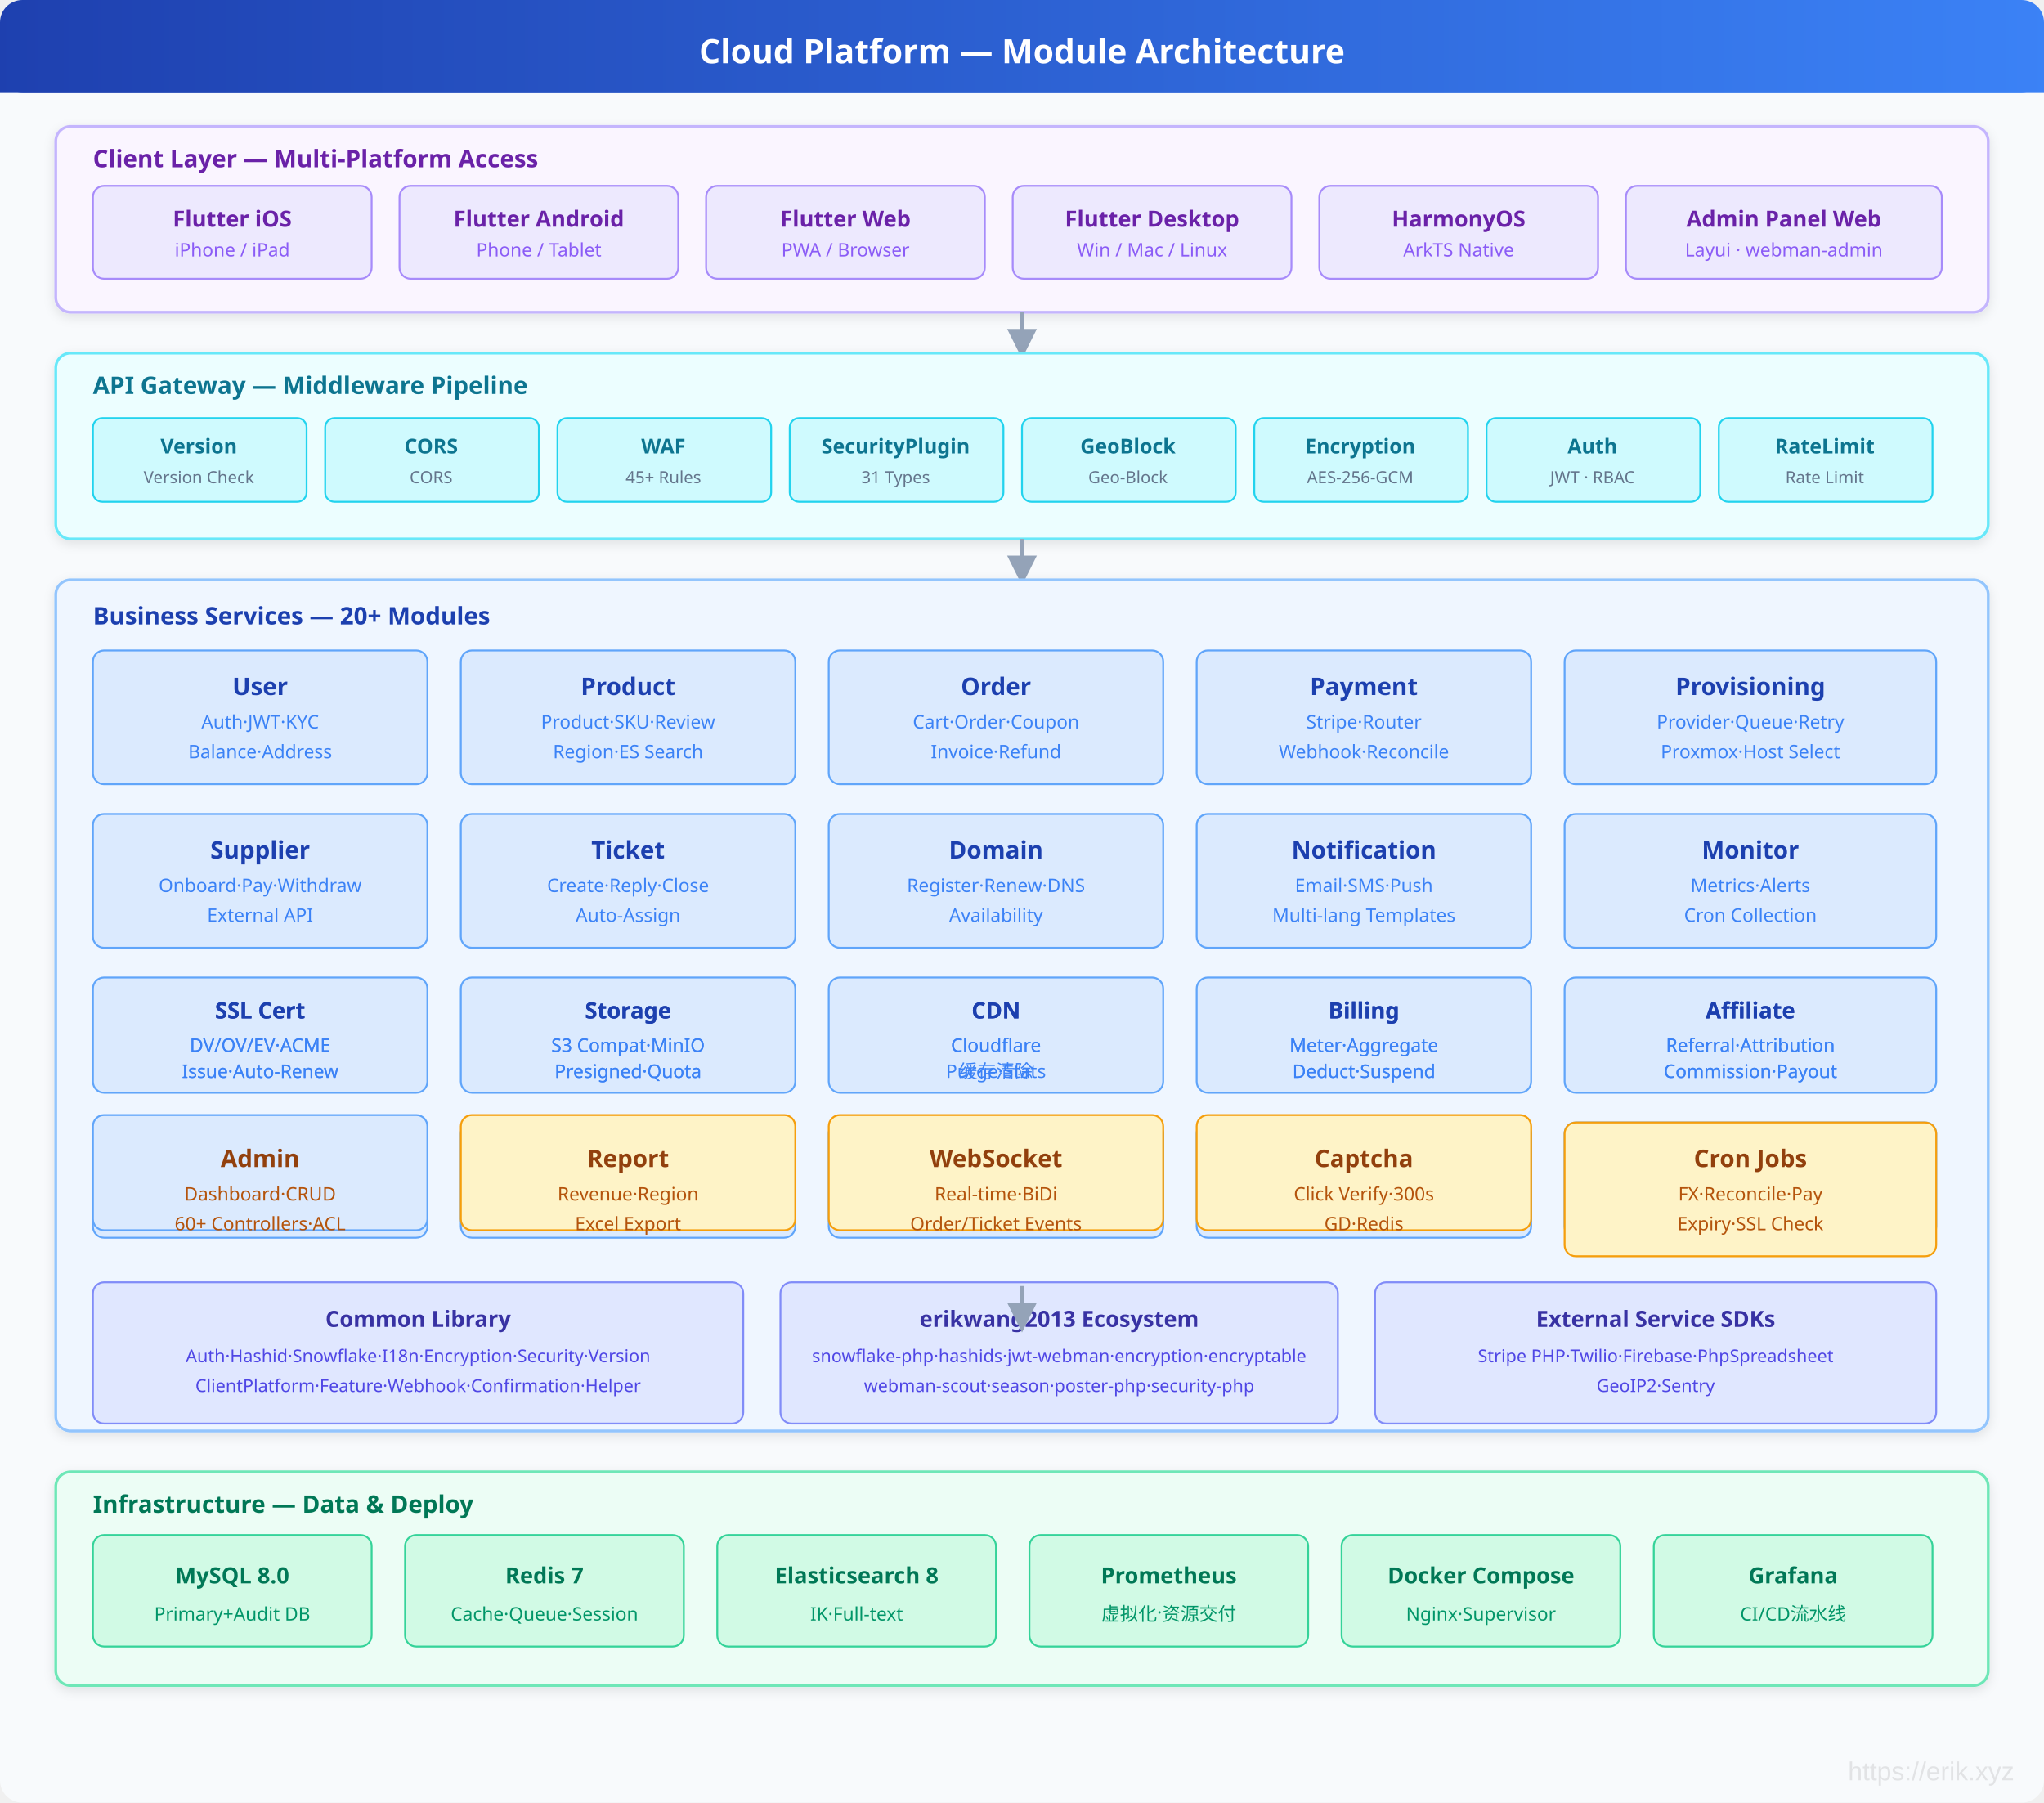
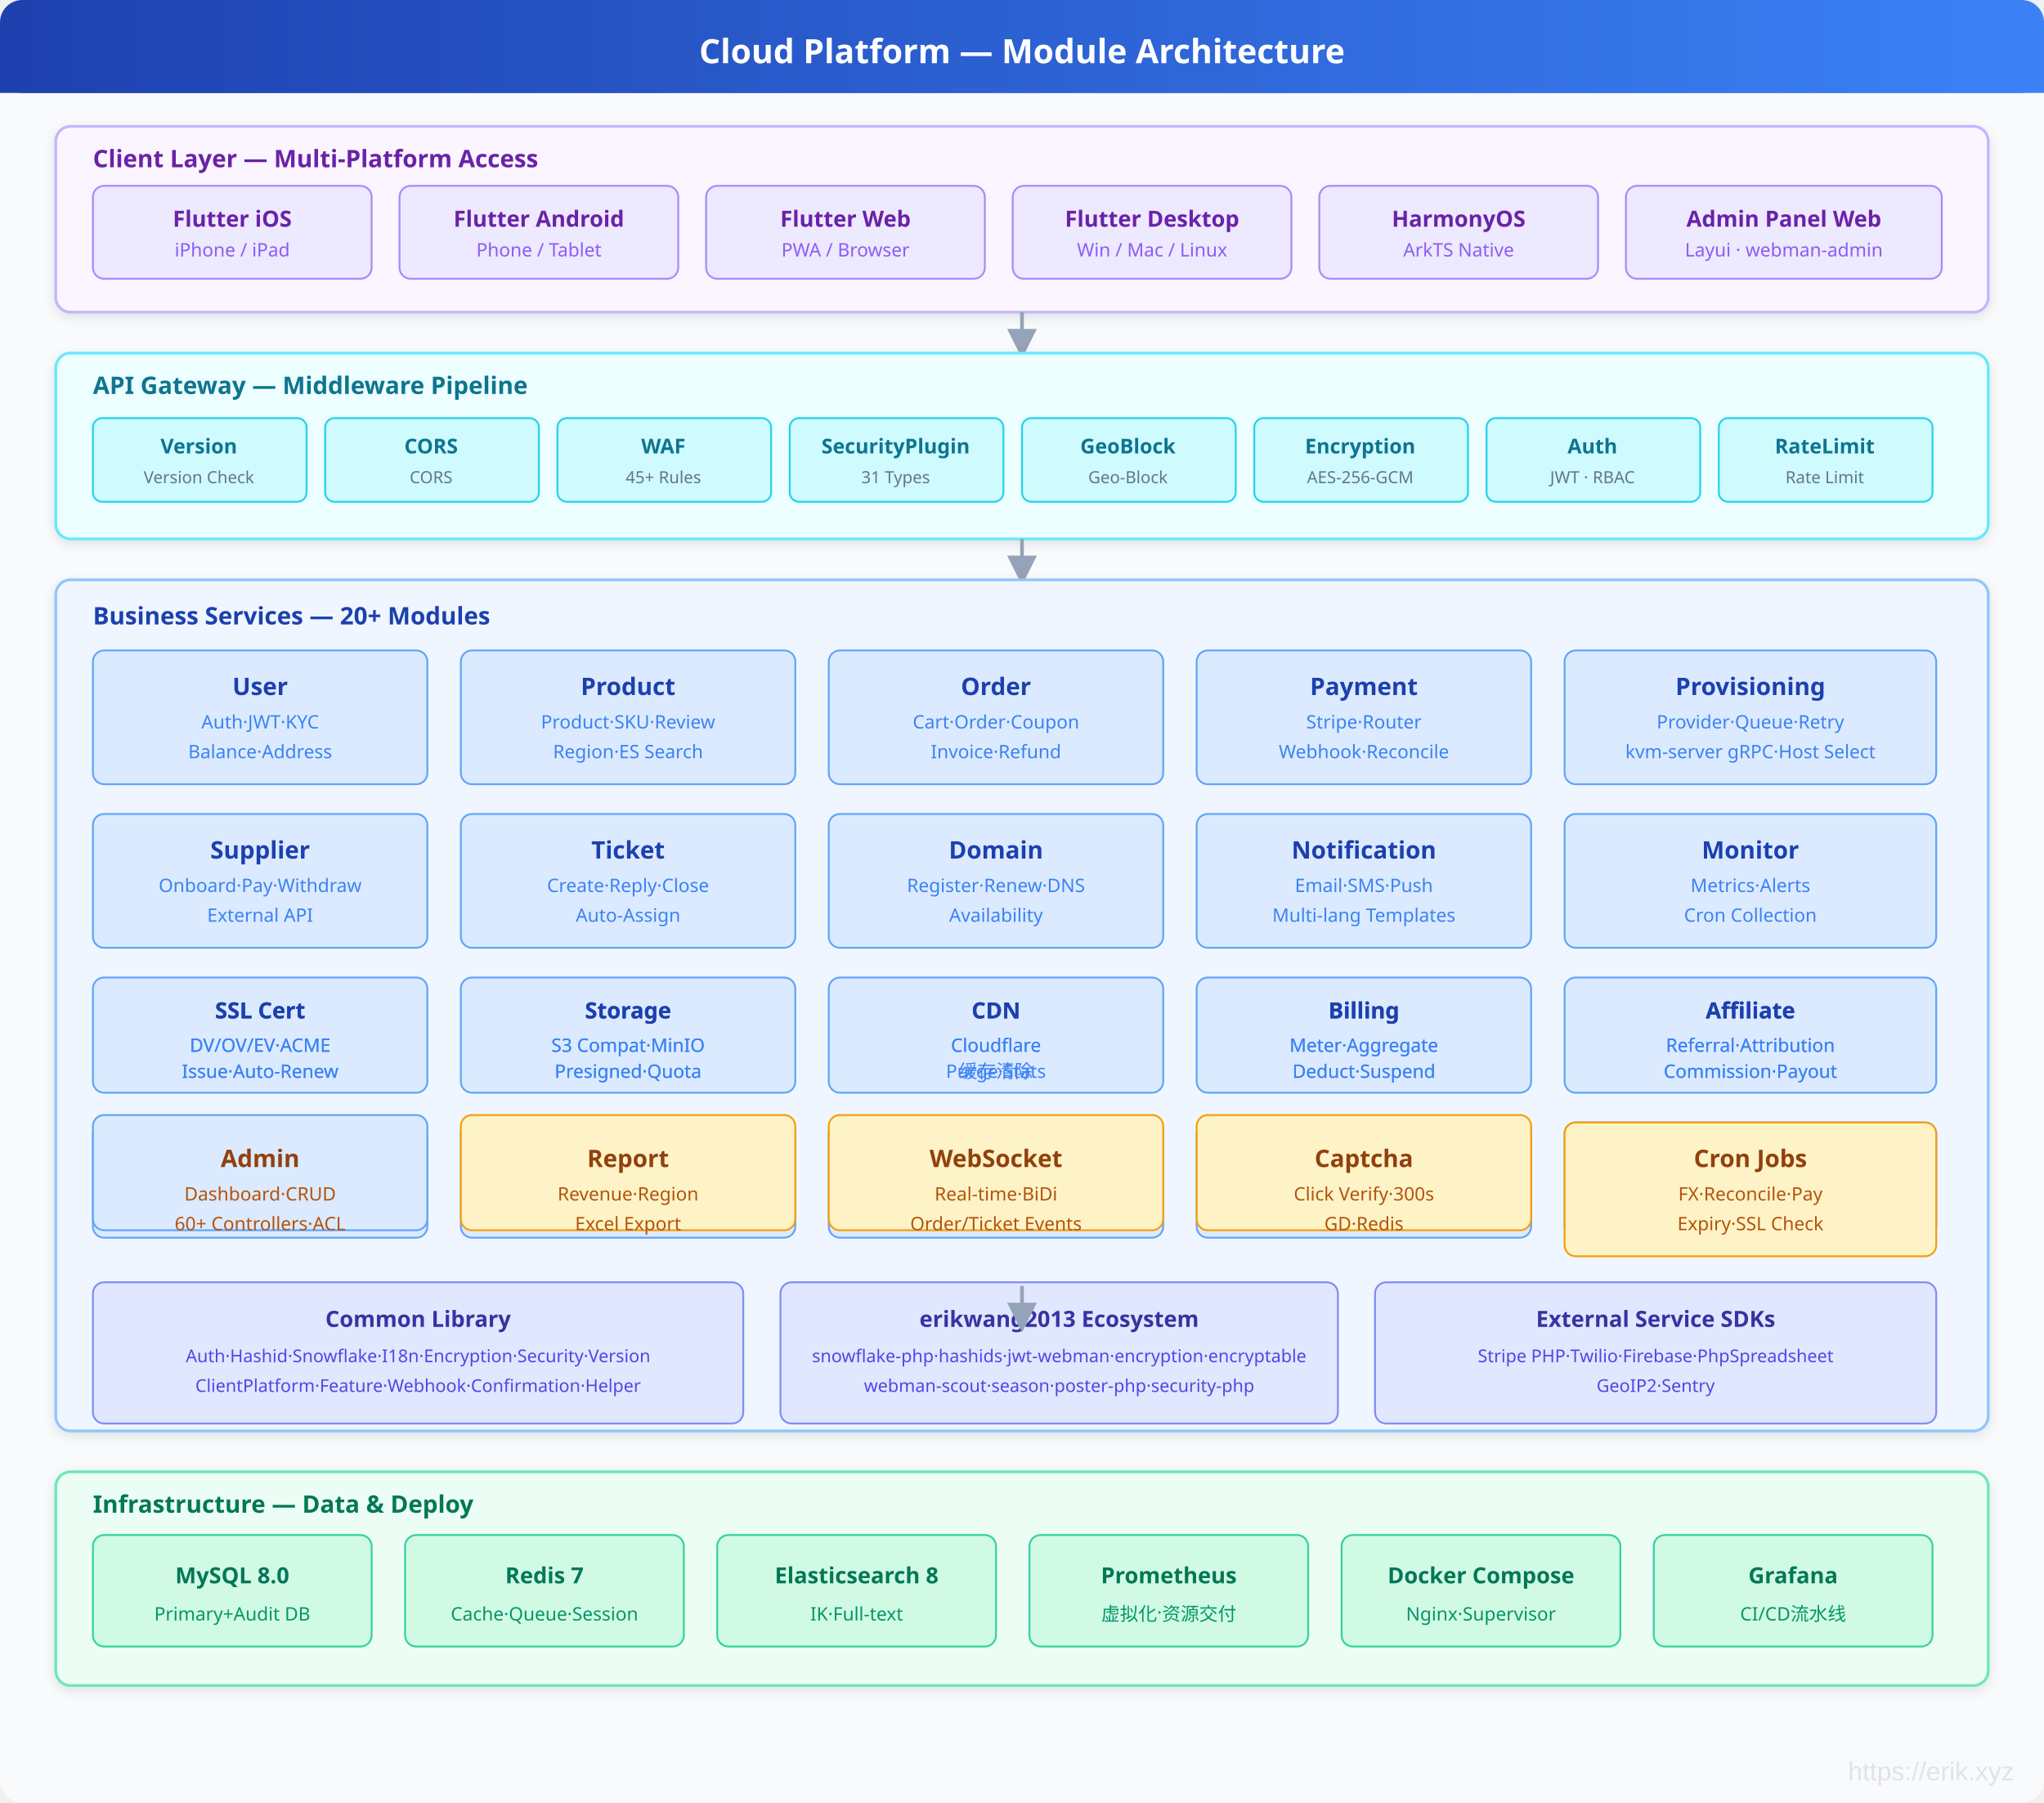
<svg xmlns="http://www.w3.org/2000/svg" viewBox="0 0 1100 970" font-family="'Microsoft YaHei','PingFang SC','Noto Sans SC',sans-serif">
  <defs>
    <linearGradient id="hdr" x1="0" y1="0" x2="1" y2="0">
      <stop offset="0%" stop-color="#1e40af" />
      <stop offset="100%" stop-color="#3b82f6" />
    </linearGradient>
    <filter id="sh">
      <feDropShadow dx="0" dy="2" stdDeviation="3" flood-opacity="0.1" />
    </filter>
    <marker id="arrD" markerWidth="8" markerHeight="8" refX="4" refY="4" orient="auto">
      <path d="M0,0 L8,4 L0,8 Z" fill="#94a3b8" />
    </marker>
  </defs>
  <rect width="1100" height="970" fill="#f8fafc" rx="12" />
  <rect x="0" y="0" width="1100" height="50" fill="url(#hdr)" rx="12" />
  <rect x="0" y="12" width="1100" height="38" fill="url(#hdr)" />
  <text x="550" y="34" text-anchor="middle" fill="#fff" font-size="18" font-weight="bold">Cloud Platform — Module Architecture</text>
  <g filter="url(#sh)">
    <rect x="30" y="68" width="1040" height="100" rx="8" fill="#faf5ff" stroke="#c4b5fd" stroke-width="1.5" />
    <text x="50" y="90" fill="#6b21a8" font-size="13" font-weight="bold">Client Layer — Multi-Platform Access</text>
    <rect x="50" y="100" width="150" height="50" rx="6" fill="#ede9fe" stroke="#a78bfa" />
    <text x="125" y="122" text-anchor="middle" fill="#6b21a8" font-size="12" font-weight="bold">Flutter iOS</text>
    <text x="125" y="138" text-anchor="middle" fill="#8b5cf6" font-size="10">iPhone / iPad</text>
    <rect x="215" y="100" width="150" height="50" rx="6" fill="#ede9fe" stroke="#a78bfa" />
    <text x="290" y="122" text-anchor="middle" fill="#6b21a8" font-size="12" font-weight="bold">Flutter Android</text>
    <text x="290" y="138" text-anchor="middle" fill="#8b5cf6" font-size="10">Phone / Tablet</text>
    <rect x="380" y="100" width="150" height="50" rx="6" fill="#ede9fe" stroke="#a78bfa" />
    <text x="455" y="122" text-anchor="middle" fill="#6b21a8" font-size="12" font-weight="bold">Flutter Web</text>
    <text x="455" y="138" text-anchor="middle" fill="#8b5cf6" font-size="10">PWA / Browser</text>
    <rect x="545" y="100" width="150" height="50" rx="6" fill="#ede9fe" stroke="#a78bfa" />
    <text x="620" y="122" text-anchor="middle" fill="#6b21a8" font-size="12" font-weight="bold">Flutter Desktop</text>
    <text x="620" y="138" text-anchor="middle" fill="#8b5cf6" font-size="10">Win / Mac / Linux</text>
    <rect x="710" y="100" width="150" height="50" rx="6" fill="#ede9fe" stroke="#a78bfa" />
    <text x="785" y="122" text-anchor="middle" fill="#6b21a8" font-size="12" font-weight="bold">HarmonyOS</text>
    <text x="785" y="138" text-anchor="middle" fill="#8b5cf6" font-size="10">ArkTS Native</text>
    <rect x="875" y="100" width="170" height="50" rx="6" fill="#ede9fe" stroke="#a78bfa" />
    <text x="960" y="122" text-anchor="middle" fill="#6b21a8" font-size="12" font-weight="bold">Admin Panel Web</text>
    <text x="960" y="138" text-anchor="middle" fill="#8b5cf6" font-size="10">Layui · webman-admin</text>
  </g>
  <path d="M550,168 L550,185" stroke="#94a3b8" stroke-width="2" marker-end="url(#arrD)" />
  <g filter="url(#sh)">
    <rect x="30" y="190" width="1040" height="100" rx="8" fill="#ecfeff" stroke="#67e8f9" stroke-width="1.5" />
    <text x="50" y="212" fill="#0e7490" font-size="13" font-weight="bold">API Gateway — Middleware Pipeline</text>
    <rect x="50" y="225" width="115" height="45" rx="5" fill="#cffafe" stroke="#22d3ee" />
    <text x="107" y="244" text-anchor="middle" fill="#0e7490" font-size="11" font-weight="bold">Version</text>
    <text x="107" y="260" text-anchor="middle" fill="#64748b" font-size="9">Version Check</text>
    <rect x="175" y="225" width="115" height="45" rx="5" fill="#cffafe" stroke="#22d3ee" />
    <text x="232" y="244" text-anchor="middle" fill="#0e7490" font-size="11" font-weight="bold">CORS</text>
    <text x="232" y="260" text-anchor="middle" fill="#64748b" font-size="9">CORS</text>
    <rect x="300" y="225" width="115" height="45" rx="5" fill="#cffafe" stroke="#22d3ee" />
    <text x="357" y="244" text-anchor="middle" fill="#0e7490" font-size="11" font-weight="bold">WAF</text>
    <text x="357" y="260" text-anchor="middle" fill="#64748b" font-size="9">45+ Rules</text>
    <rect x="425" y="225" width="115" height="45" rx="5" fill="#cffafe" stroke="#22d3ee" />
    <text x="482" y="244" text-anchor="middle" fill="#0e7490" font-size="11" font-weight="bold">SecurityPlugin</text>
    <text x="482" y="260" text-anchor="middle" fill="#64748b" font-size="9">31 Types</text>
    <rect x="550" y="225" width="115" height="45" rx="5" fill="#cffafe" stroke="#22d3ee" />
    <text x="607" y="244" text-anchor="middle" fill="#0e7490" font-size="11" font-weight="bold">GeoBlock</text>
    <text x="607" y="260" text-anchor="middle" fill="#64748b" font-size="9">Geo-Block</text>
    <rect x="675" y="225" width="115" height="45" rx="5" fill="#cffafe" stroke="#22d3ee" />
    <text x="732" y="244" text-anchor="middle" fill="#0e7490" font-size="11" font-weight="bold">Encryption</text>
    <text x="732" y="260" text-anchor="middle" fill="#64748b" font-size="9">AES-256-GCM</text>
    <rect x="800" y="225" width="115" height="45" rx="5" fill="#cffafe" stroke="#22d3ee" />
    <text x="857" y="244" text-anchor="middle" fill="#0e7490" font-size="11" font-weight="bold">Auth</text>
    <text x="857" y="260" text-anchor="middle" fill="#64748b" font-size="9">JWT · RBAC</text>
    <rect x="925" y="225" width="115" height="45" rx="5" fill="#cffafe" stroke="#22d3ee" />
    <text x="982" y="244" text-anchor="middle" fill="#0e7490" font-size="11" font-weight="bold">RateLimit</text>
    <text x="982" y="260" text-anchor="middle" fill="#64748b" font-size="9">Rate Limit</text>
  </g>
  <path d="M550,290 L550,307" stroke="#94a3b8" stroke-width="2" marker-end="url(#arrD)" />
  <g filter="url(#sh)">
    <rect x="30" y="312" width="1040" height="458" rx="8" fill="#eff6ff" stroke="#93c5fd" stroke-width="1.5" />
    <text x="50" y="336" fill="#1e40af" font-size="13" font-weight="bold">Business Services — 20+ Modules</text>
    <rect x="50" y="350" width="180" height="72" rx="6" fill="#dbeafe" stroke="#60a5fa" />
    <text x="140" y="374" text-anchor="middle" fill="#1e40af" font-size="13" font-weight="bold">User</text>
    <text x="140" y="392" text-anchor="middle" fill="#3b82f6" font-size="10">Auth·JWT·KYC</text>
    <text x="140" y="408" text-anchor="middle" fill="#3b82f6" font-size="10">Balance·Address</text>
    <rect x="248" y="350" width="180" height="72" rx="6" fill="#dbeafe" stroke="#60a5fa" />
    <text x="338" y="374" text-anchor="middle" fill="#1e40af" font-size="13" font-weight="bold">Product</text>
    <text x="338" y="392" text-anchor="middle" fill="#3b82f6" font-size="10">Product·SKU·Review</text>
    <text x="338" y="408" text-anchor="middle" fill="#3b82f6" font-size="10">Region·ES Search</text>
    <rect x="446" y="350" width="180" height="72" rx="6" fill="#dbeafe" stroke="#60a5fa" />
    <text x="536" y="374" text-anchor="middle" fill="#1e40af" font-size="13" font-weight="bold">Order</text>
    <text x="536" y="392" text-anchor="middle" fill="#3b82f6" font-size="10">Cart·Order·Coupon</text>
    <text x="536" y="408" text-anchor="middle" fill="#3b82f6" font-size="10">Invoice·Refund</text>
    <rect x="644" y="350" width="180" height="72" rx="6" fill="#dbeafe" stroke="#60a5fa" />
    <text x="734" y="374" text-anchor="middle" fill="#1e40af" font-size="13" font-weight="bold">Payment</text>
    <text x="734" y="392" text-anchor="middle" fill="#3b82f6" font-size="10">Stripe·Router</text>
    <text x="734" y="408" text-anchor="middle" fill="#3b82f6" font-size="10">Webhook·Reconcile</text>
    <rect x="842" y="350" width="200" height="72" rx="6" fill="#dbeafe" stroke="#60a5fa" />
    <text x="942" y="374" text-anchor="middle" fill="#1e40af" font-size="13" font-weight="bold">Provisioning</text>
    <text x="942" y="392" text-anchor="middle" fill="#3b82f6" font-size="10">Provider·Queue·Retry</text>
-     <text x="942" y="408" text-anchor="middle" fill="#3b82f6" font-size="10">Proxmox·Host Select</text>
+     <text x="942" y="408" text-anchor="middle" fill="#3b82f6" font-size="10">kvm-server gRPC·Host Select</text>
    <rect x="50" y="438" width="180" height="72" rx="6" fill="#dbeafe" stroke="#60a5fa" />
    <text x="140" y="462" text-anchor="middle" fill="#1e40af" font-size="13" font-weight="bold">Supplier</text>
    <text x="140" y="480" text-anchor="middle" fill="#3b82f6" font-size="10">Onboard·Pay·Withdraw</text>
    <text x="140" y="496" text-anchor="middle" fill="#3b82f6" font-size="10">External API</text>
    <rect x="248" y="438" width="180" height="72" rx="6" fill="#dbeafe" stroke="#60a5fa" />
    <text x="338" y="462" text-anchor="middle" fill="#1e40af" font-size="13" font-weight="bold">Ticket</text>
    <text x="338" y="480" text-anchor="middle" fill="#3b82f6" font-size="10">Create·Reply·Close</text>
    <text x="338" y="496" text-anchor="middle" fill="#3b82f6" font-size="10">Auto-Assign</text>
    <rect x="446" y="438" width="180" height="72" rx="6" fill="#dbeafe" stroke="#60a5fa" />
    <text x="536" y="462" text-anchor="middle" fill="#1e40af" font-size="13" font-weight="bold">Domain</text>
    <text x="536" y="480" text-anchor="middle" fill="#3b82f6" font-size="10">Register·Renew·DNS</text>
    <text x="536" y="496" text-anchor="middle" fill="#3b82f6" font-size="10">Availability</text>
    <rect x="644" y="438" width="180" height="72" rx="6" fill="#dbeafe" stroke="#60a5fa" />
    <text x="734" y="462" text-anchor="middle" fill="#1e40af" font-size="13" font-weight="bold">Notification</text>
    <text x="734" y="480" text-anchor="middle" fill="#3b82f6" font-size="10">Email·SMS·Push</text>
    <text x="734" y="496" text-anchor="middle" fill="#3b82f6" font-size="10">Multi-lang Templates</text>
    <rect x="842" y="438" width="200" height="72" rx="6" fill="#dbeafe" stroke="#60a5fa" />
    <text x="942" y="462" text-anchor="middle" fill="#1e40af" font-size="13" font-weight="bold">Monitor</text>
    <text x="942" y="480" text-anchor="middle" fill="#3b82f6" font-size="10">Metrics·Alerts</text>
    <text x="942" y="496" text-anchor="middle" fill="#3b82f6" font-size="10">Cron Collection</text>
    <rect x="50" y="526" width="180" height="62" rx="6" fill="#dbeafe" stroke="#60a5fa" />
    <text x="140" y="548" text-anchor="middle" fill="#1e40af" font-size="12" font-weight="bold">SSL Cert</text>
    <text x="140" y="566" text-anchor="middle" fill="#3b82f6" font-size="10">DV/OV/EV·ACME</text>
    <text x="140" y="580" text-anchor="middle" fill="#3b82f6" font-size="10">Issue·Auto-Renew</text>
    <rect x="248" y="526" width="180" height="62" rx="6" fill="#dbeafe" stroke="#60a5fa" />
    <text x="338" y="548" text-anchor="middle" fill="#1e40af" font-size="12" font-weight="bold">Storage</text>
    <text x="338" y="566" text-anchor="middle" fill="#3b82f6" font-size="10">S3 Compat·MinIO</text>
    <text x="338" y="580" text-anchor="middle" fill="#3b82f6" font-size="10">Presigned·Quota</text>
    <rect x="446" y="526" width="180" height="62" rx="6" fill="#dbeafe" stroke="#60a5fa" />
    <text x="536" y="548" text-anchor="middle" fill="#1e40af" font-size="12" font-weight="bold">CDN</text>
    <text x="536" y="566" text-anchor="middle" fill="#3b82f6" font-size="10">Cloudflare</text>
    <text x="536" y="580" text-anchor="middle" fill="#3b82f6" font-size="10">Purge·Stats</text>
    <rect x="644" y="526" width="180" height="62" rx="6" fill="#dbeafe" stroke="#60a5fa" />
    <text x="734" y="548" text-anchor="middle" fill="#1e40af" font-size="12" font-weight="bold">Billing</text>
    <text x="734" y="566" text-anchor="middle" fill="#3b82f6" font-size="10">Meter·Aggregate</text>
    <text x="734" y="580" text-anchor="middle" fill="#3b82f6" font-size="10">Deduct·Suspend</text>
    <rect x="842" y="526" width="200" height="62" rx="6" fill="#dbeafe" stroke="#60a5fa" />
    <text x="942" y="548" text-anchor="middle" fill="#1e40af" font-size="12" font-weight="bold">Affiliate</text>
    <text x="942" y="566" text-anchor="middle" fill="#3b82f6" font-size="10">Referral·Attribution</text>
    <text x="942" y="580" text-anchor="middle" fill="#3b82f6" font-size="10">Commission·Payout</text>
    <rect x="50" y="604" width="180" height="62" rx="6" fill="#dbeafe" stroke="#60a5fa" />
    <text x="140" y="548" text-anchor="middle" fill="#1e40af" font-size="12" font-weight="bold">SSL Cert</text>
    <text x="140" y="566" text-anchor="middle" fill="#3b82f6" font-size="10">DV/OV/EV·ACME</text>
    <text x="140" y="580" text-anchor="middle" fill="#3b82f6" font-size="10">Issue·Auto-Renew</text>
    <rect x="248" y="604" width="180" height="62" rx="6" fill="#dbeafe" stroke="#60a5fa" />
    <text x="338" y="548" text-anchor="middle" fill="#1e40af" font-size="12" font-weight="bold">Storage</text>
    <text x="338" y="566" text-anchor="middle" fill="#3b82f6" font-size="10">S3 Compat·MinIO</text>
    <text x="338" y="580" text-anchor="middle" fill="#3b82f6" font-size="10">Presigned·Quota</text>
    <rect x="446" y="604" width="180" height="62" rx="6" fill="#dbeafe" stroke="#60a5fa" />
    <text x="536" y="548" text-anchor="middle" fill="#1e40af" font-size="12" font-weight="bold">CDN</text>
    <text x="536" y="566" text-anchor="middle" fill="#3b82f6" font-size="10">Cloudflare</text>
    <text x="536" y="580" text-anchor="middle" fill="#3b82f6" font-size="10">缓存清除</text>
    <rect x="644" y="604" width="180" height="62" rx="6" fill="#dbeafe" stroke="#60a5fa" />
    <text x="734" y="548" text-anchor="middle" fill="#1e40af" font-size="12" font-weight="bold">Billing</text>
    <text x="734" y="566" text-anchor="middle" fill="#3b82f6" font-size="10">Meter·Aggregate</text>
    <text x="734" y="580" text-anchor="middle" fill="#3b82f6" font-size="10">Deduct·Suspend</text>
    <rect x="842" y="604" width="200" height="62" rx="6" fill="#dbeafe" stroke="#60a5fa" />
    <text x="942" y="548" text-anchor="middle" fill="#1e40af" font-size="12" font-weight="bold">Affiliate</text>
    <text x="942" y="566" text-anchor="middle" fill="#3b82f6" font-size="10">Referral·Attribution</text>
    <text x="942" y="580" text-anchor="middle" fill="#3b82f6" font-size="10">Commission·Payout</text>
    <rect x="50" y="600" width="180" height="62" rx="6" fill="#dbeafe" stroke="#60a5fa" />
    <text x="140" y="628" text-anchor="middle" fill="#92400e" font-size="13" font-weight="bold">Admin</text>
    <text x="140" y="646" text-anchor="middle" fill="#b45309" font-size="10">Dashboard·CRUD</text>
    <text x="140" y="662" text-anchor="middle" fill="#b45309" font-size="10">60+ Controllers·ACL</text>
    <rect x="248" y="600" width="180" height="62" rx="6" fill="#fef3c7" stroke="#f59e0b" />
    <text x="338" y="628" text-anchor="middle" fill="#92400e" font-size="13" font-weight="bold">Report</text>
    <text x="338" y="646" text-anchor="middle" fill="#b45309" font-size="10">Revenue·Region</text>
    <text x="338" y="662" text-anchor="middle" fill="#b45309" font-size="10">Excel Export</text>
    <rect x="446" y="600" width="180" height="62" rx="6" fill="#fef3c7" stroke="#f59e0b" />
    <text x="536" y="628" text-anchor="middle" fill="#92400e" font-size="13" font-weight="bold">WebSocket</text>
    <text x="536" y="646" text-anchor="middle" fill="#b45309" font-size="10">Real-time·BiDi</text>
    <text x="536" y="662" text-anchor="middle" fill="#b45309" font-size="10">Order/Ticket Events</text>
    <rect x="644" y="600" width="180" height="62" rx="6" fill="#fef3c7" stroke="#f59e0b" />
    <text x="734" y="628" text-anchor="middle" fill="#92400e" font-size="13" font-weight="bold">Captcha</text>
    <text x="734" y="646" text-anchor="middle" fill="#b45309" font-size="10">Click Verify·300s</text>
    <text x="734" y="662" text-anchor="middle" fill="#b45309" font-size="10">GD·Redis</text>
    <rect x="842" y="604" width="200" height="72" rx="6" fill="#fef3c7" stroke="#f59e0b" />
    <text x="942" y="628" text-anchor="middle" fill="#92400e" font-size="13" font-weight="bold">Cron Jobs</text>
    <text x="942" y="646" text-anchor="middle" fill="#b45309" font-size="10">FX·Reconcile·Pay</text>
    <text x="942" y="662" text-anchor="middle" fill="#b45309" font-size="10">Expiry·SSL Check</text>
    <rect x="50" y="690" width="350" height="76" rx="6" fill="#e0e7ff" stroke="#818cf8" />
    <text x="225" y="714" text-anchor="middle" fill="#3730a3" font-size="12" font-weight="bold">Common Library</text>
    <text x="225" y="733" text-anchor="middle" fill="#4f46e5" font-size="9.5">Auth·Hashid·Snowflake·I18n·Encryption·Security·Version</text>
    <text x="225" y="749" text-anchor="middle" fill="#4f46e5" font-size="9.5">ClientPlatform·Feature·Webhook·Confirmation·Helper</text>
    <rect x="420" y="690" width="300" height="76" rx="6" fill="#e0e7ff" stroke="#818cf8" />
    <text x="570" y="714" text-anchor="middle" fill="#3730a3" font-size="12" font-weight="bold">erikwang2013 Ecosystem</text>
    <text x="570" y="733" text-anchor="middle" fill="#4f46e5" font-size="9.5">snowflake-php·hashids·jwt-webman·encryption·encryptable</text>
    <text x="570" y="749" text-anchor="middle" fill="#4f46e5" font-size="9.5">webman-scout·season·poster-php·security-php</text>
    <rect x="740" y="690" width="302" height="76" rx="6" fill="#e0e7ff" stroke="#818cf8" />
    <text x="891" y="714" text-anchor="middle" fill="#3730a3" font-size="12" font-weight="bold">External Service SDKs</text>
    <text x="891" y="733" text-anchor="middle" fill="#4f46e5" font-size="9.5">Stripe PHP·Twilio·Firebase·PhpSpreadsheet</text>
    <text x="891" y="749" text-anchor="middle" fill="#4f46e5" font-size="9.5">GeoIP2·Sentry</text>
  </g>
  <path d="M550,692 L550,709" stroke="#94a3b8" stroke-width="2" marker-end="url(#arrD)" />
  <g filter="url(#sh)">
    <rect x="30" y="792" width="1040" height="115" rx="8" fill="#ecfdf5" stroke="#6ee7b7" stroke-width="1.5" />
    <text x="50" y="814" fill="#047857" font-size="13" font-weight="bold">Infrastructure — Data &amp; Deploy</text>
    <rect x="50" y="826" width="150" height="60" rx="6" fill="#d1fae5" stroke="#34d399" />
    <text x="125" y="852" text-anchor="middle" fill="#047857" font-size="12" font-weight="bold">MySQL 8.0</text>
    <text x="125" y="872" text-anchor="middle" fill="#059669" font-size="10">Primary+Audit DB</text>
    <rect x="218" y="826" width="150" height="60" rx="6" fill="#d1fae5" stroke="#34d399" />
    <text x="293" y="852" text-anchor="middle" fill="#047857" font-size="12" font-weight="bold">Redis 7</text>
    <text x="293" y="872" text-anchor="middle" fill="#059669" font-size="10">Cache·Queue·Session</text>
    <rect x="386" y="826" width="150" height="60" rx="6" fill="#d1fae5" stroke="#34d399" />
    <text x="461" y="852" text-anchor="middle" fill="#047857" font-size="12" font-weight="bold">Elasticsearch 8</text>
    <text x="461" y="872" text-anchor="middle" fill="#059669" font-size="10">IK·Full-text</text>
    <rect x="554" y="826" width="150" height="60" rx="6" fill="#d1fae5" stroke="#34d399" />
    <text x="629" y="852" text-anchor="middle" fill="#047857" font-size="12" font-weight="bold">Prometheus</text>
    <text x="629" y="872" text-anchor="middle" fill="#059669" font-size="10">虚拟化·资源交付</text>
    <rect x="722" y="826" width="150" height="60" rx="6" fill="#d1fae5" stroke="#34d399" />
    <text x="797" y="852" text-anchor="middle" fill="#047857" font-size="12" font-weight="bold">Docker Compose</text>
    <text x="797" y="872" text-anchor="middle" fill="#059669" font-size="10">Nginx·Supervisor</text>
    <rect x="890" y="826" width="150" height="60" rx="6" fill="#d1fae5" stroke="#34d399" />
    <text x="965" y="852" text-anchor="middle" fill="#047857" font-size="12" font-weight="bold">Grafana</text>
    <text x="965" y="872" text-anchor="middle" fill="#059669" font-size="10">CI/CD流水线</text>
  </g>
  <g opacity="0.5">
    <text x="1084" y="958" text-anchor="end" font-family="Arial, sans-serif" font-size="14" fill="rgba(0,0,0,0.18)">https://erik.xyz</text>
  </g>
</svg>
